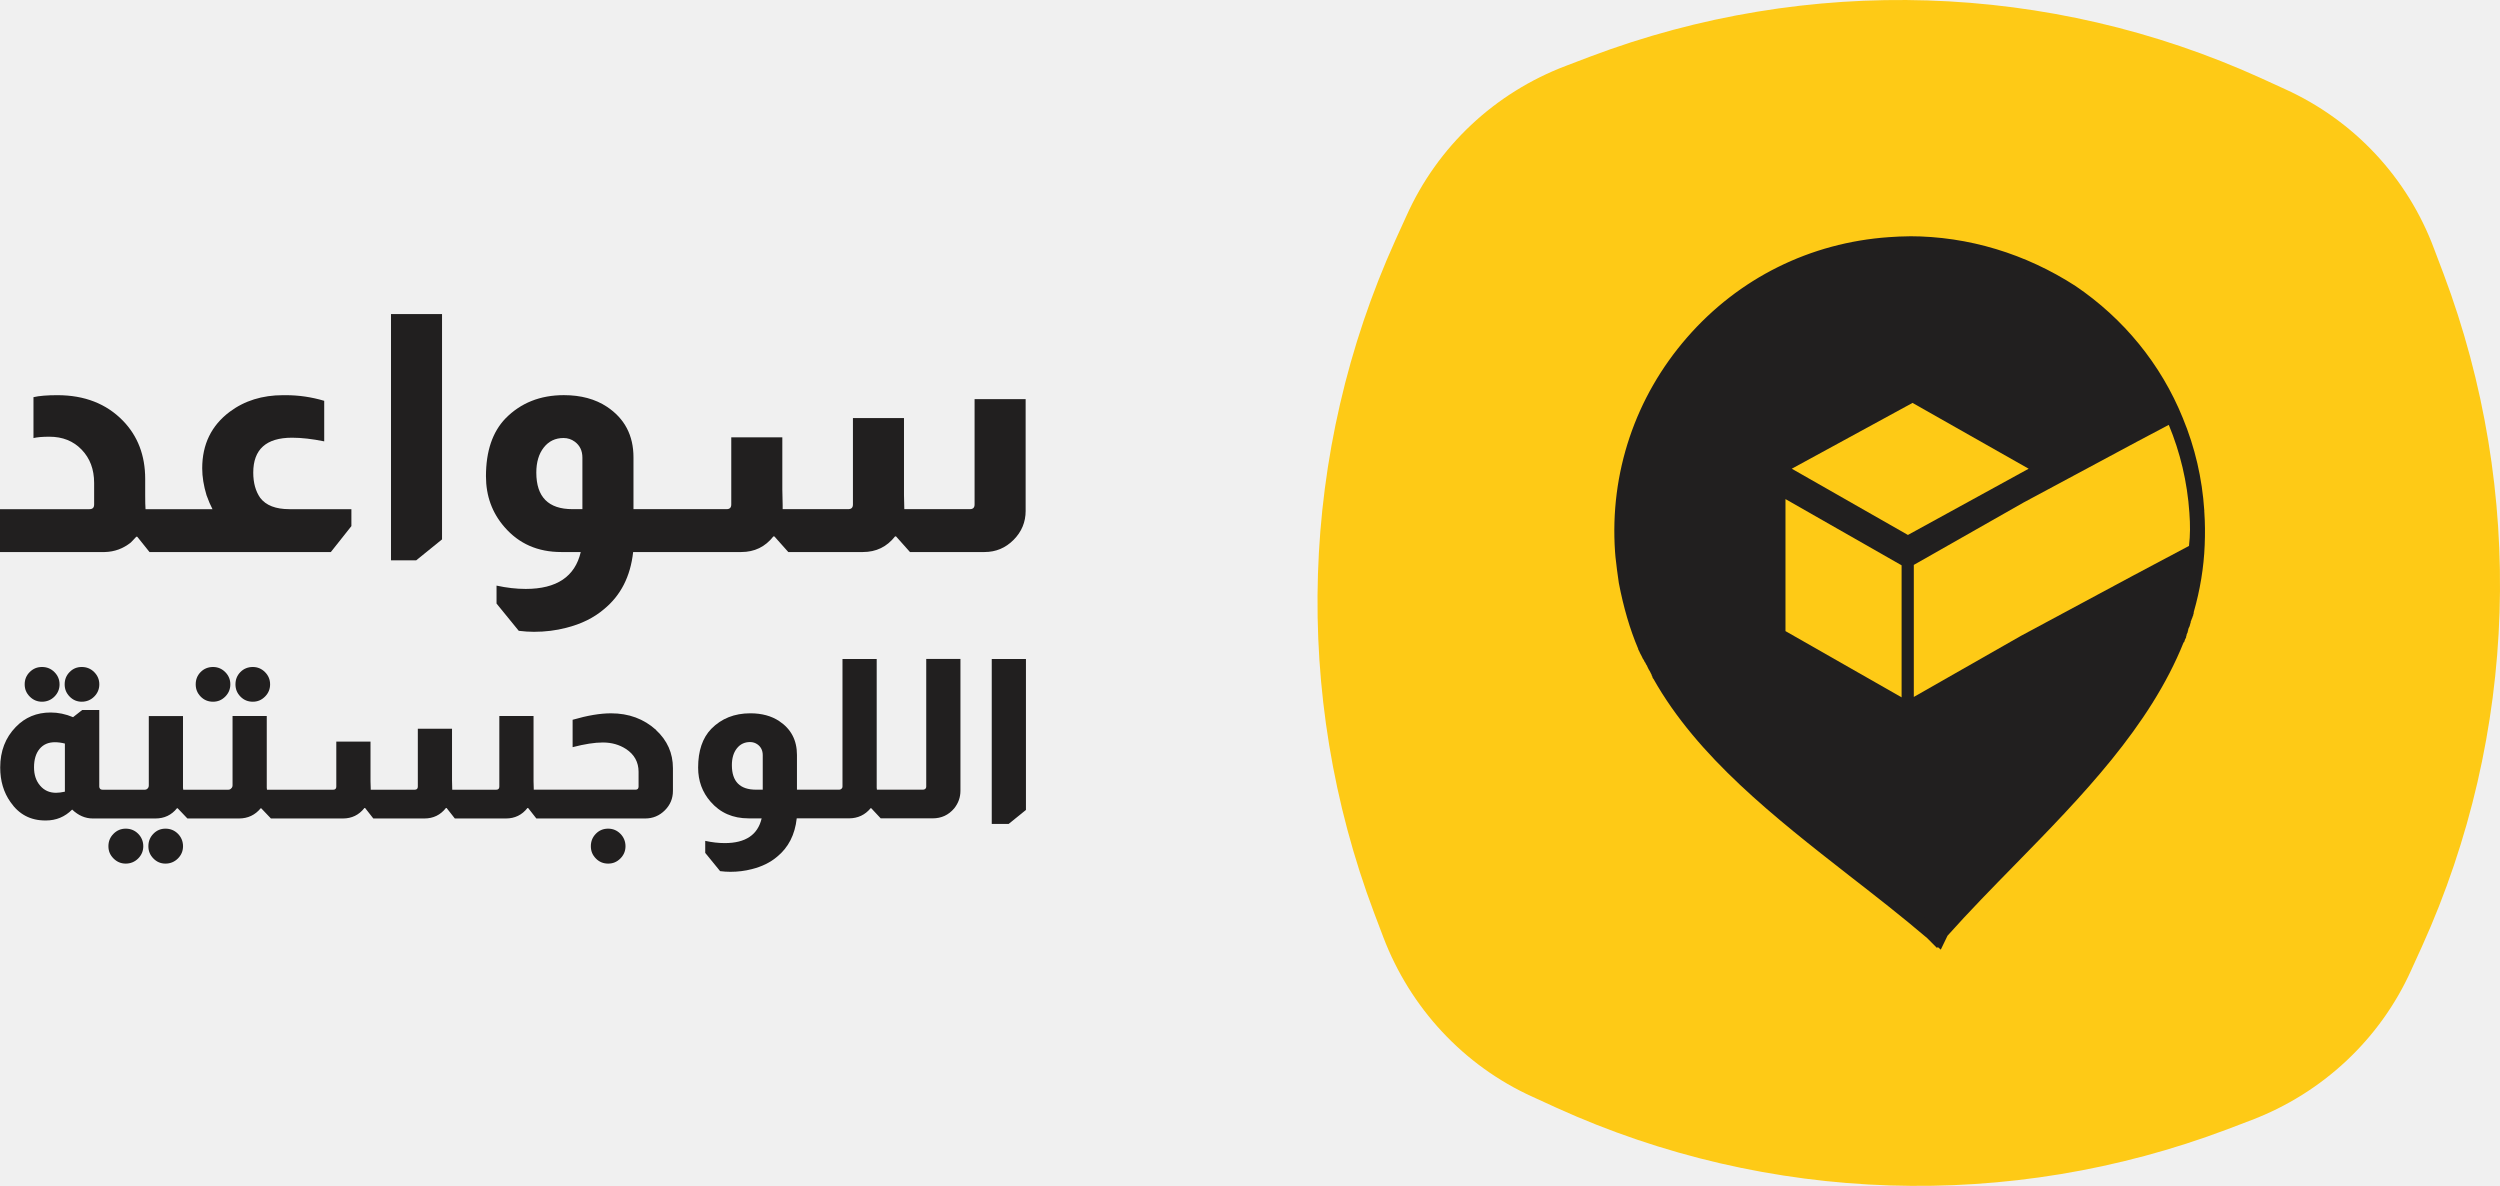
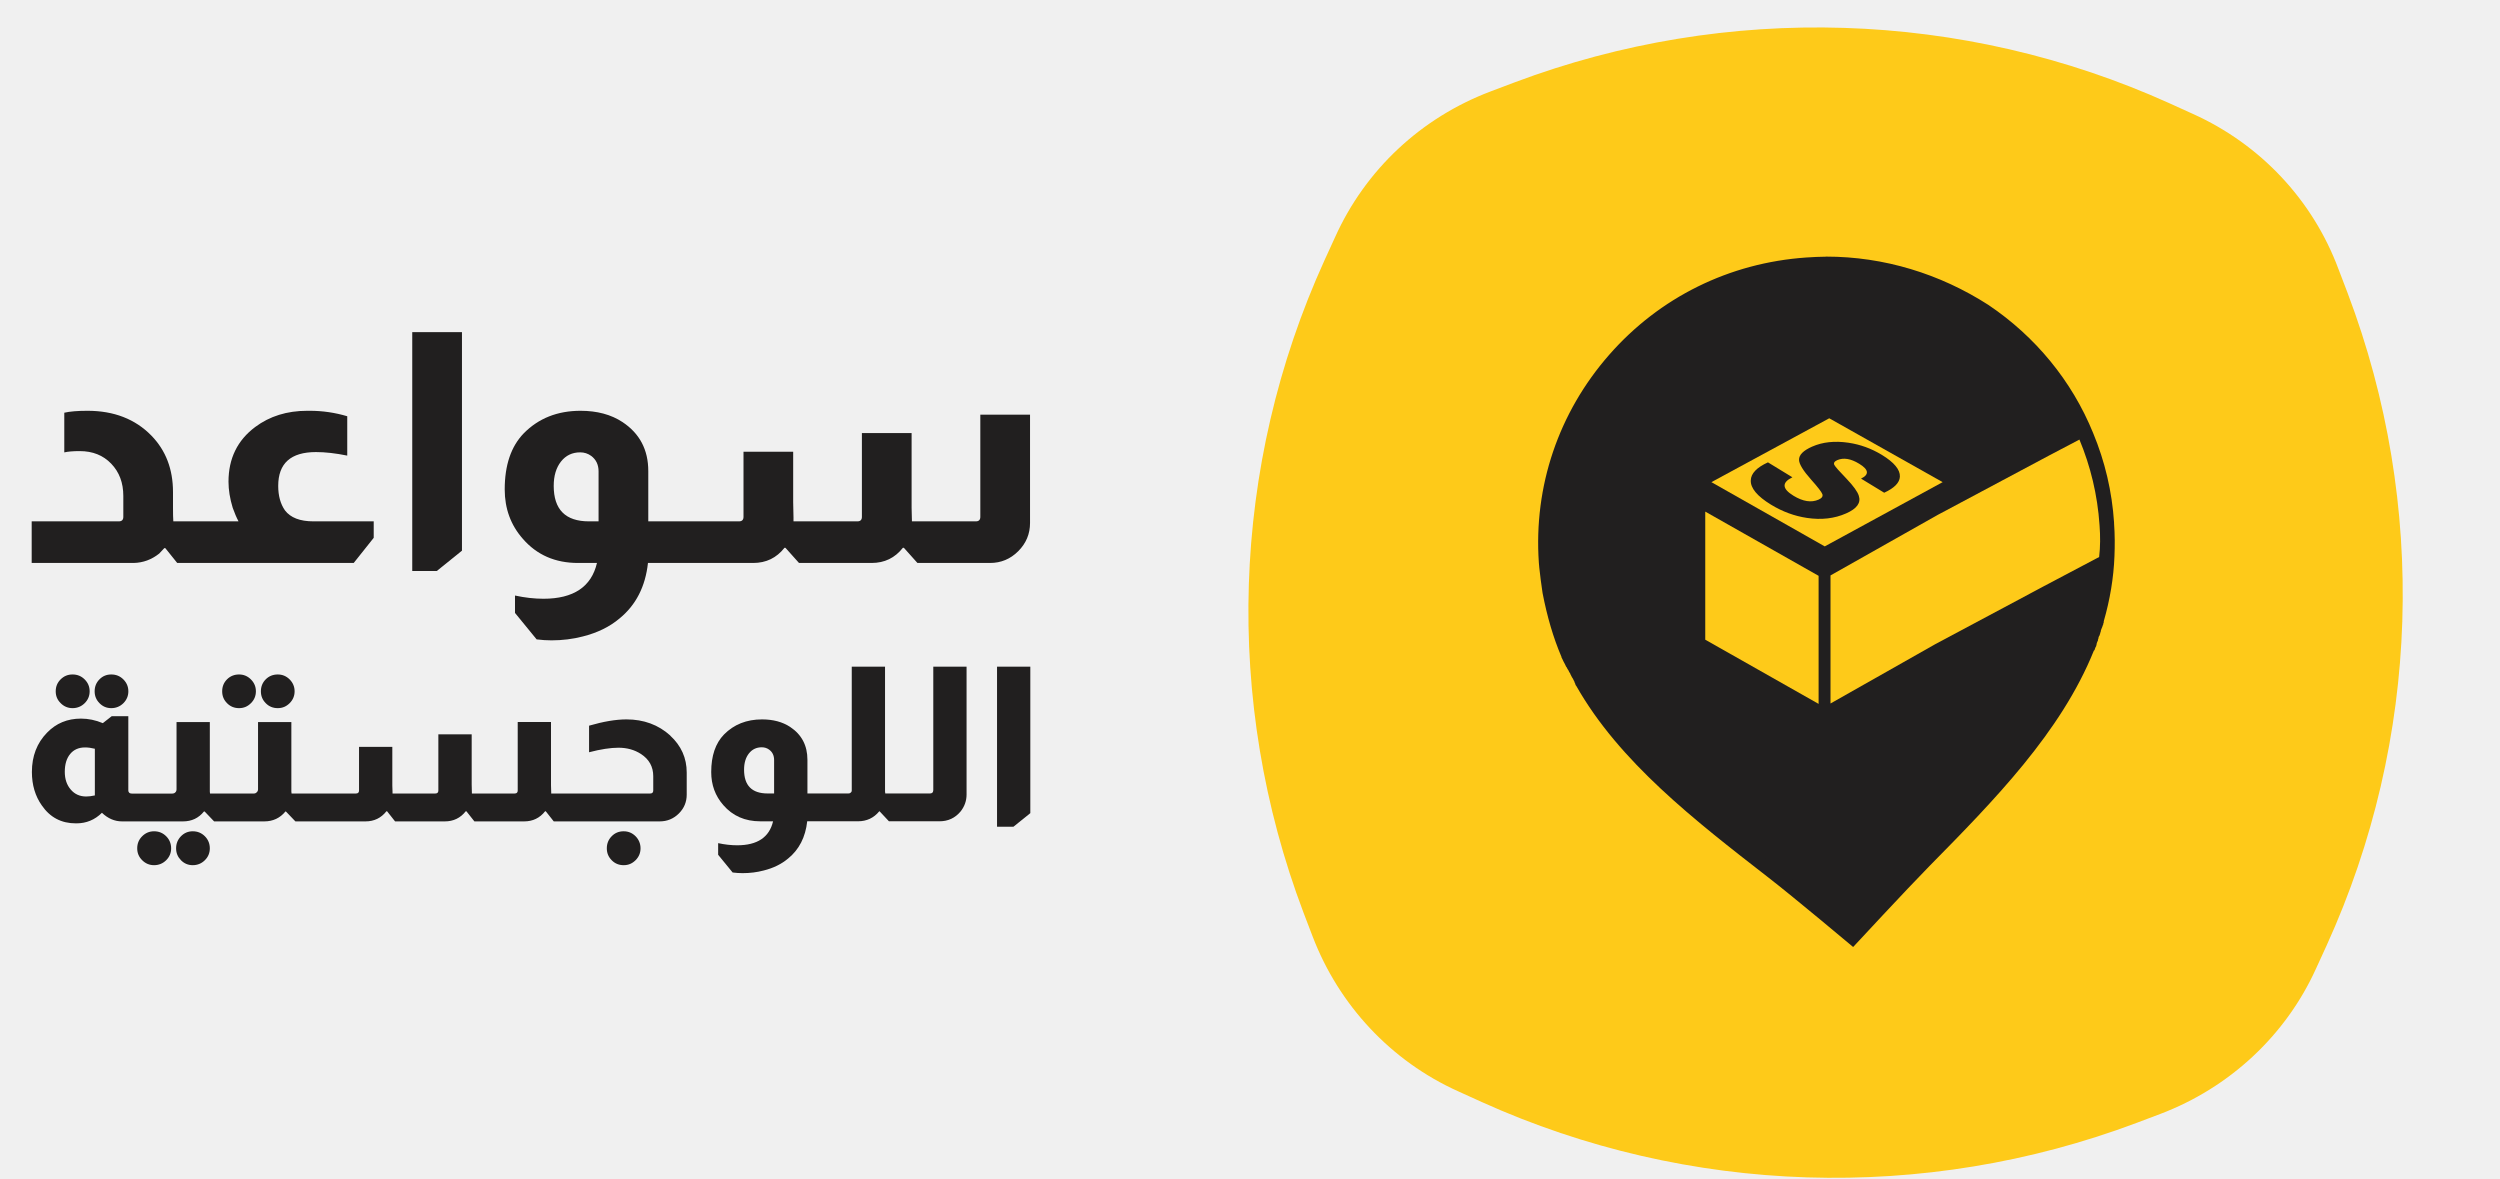
- <svg xmlns="http://www.w3.org/2000/svg" width="100%" height="100%" viewBox="0 0 156 74" fill="none">
-   <g clip-path="url(#clip0_1_97)">
-     <path d="M142.579 5.559L141.082 4.874C127.876 -1.127 112.805 -1.601 99.231 3.531L97.708 4.111C93.271 5.795 89.7 9.139 87.757 13.482L87.074 14.982C81.088 28.221 80.616 43.33 85.735 56.939L86.313 58.465C87.992 62.887 91.328 66.493 95.633 68.441L97.13 69.126C110.336 75.127 125.407 75.6 138.982 70.469L140.504 69.889C144.915 68.205 148.512 64.861 150.455 60.545L151.138 59.045C157.125 45.805 157.597 30.697 152.478 17.088L151.9 15.561C150.245 11.086 146.884 7.507 142.579 5.559Z" fill="#FECA16" />
-     <path d="M120.84 58.439L120.813 58.465L120.576 58.228L120.523 58.175C118.974 56.859 117.294 55.543 115.666 54.28C111.046 50.673 106.241 46.936 103.536 42.093L103.51 42.066L103.483 42.039L103.352 41.802C103.325 41.749 103.273 41.67 103.22 41.592C103.194 41.565 103.194 41.538 103.194 41.538C103.167 41.512 103.167 41.485 103.14 41.433L103.114 41.355C103.087 41.301 103.061 41.223 103.009 41.196C102.982 41.143 102.956 41.064 102.904 41.012C102.877 40.959 102.851 40.88 102.799 40.854C102.772 40.827 102.772 40.775 102.746 40.748C102.719 40.695 102.693 40.617 102.641 40.565L102.614 40.486V40.459C102.063 39.222 101.669 37.853 101.38 36.353C101.275 35.748 101.196 35.169 101.143 34.616L101.117 34.458C100.46 24.534 107.97 15.901 117.842 15.243C118.235 15.216 118.655 15.19 119.077 15.19C122.674 15.19 126.166 16.269 129.132 18.295C132.073 20.296 134.331 23.086 135.67 26.35C136.405 28.14 136.852 30.035 136.983 31.983V32.036C137.036 32.773 137.036 33.431 137.01 34.115C136.957 35.484 136.721 36.853 136.327 38.195C136.327 38.221 136.3 38.248 136.3 38.273L136.222 38.562C136.195 38.589 136.195 38.641 136.195 38.668L136.09 38.931C136.064 38.985 136.064 39.037 136.037 39.063C136.011 39.117 136.011 39.169 135.984 39.195C135.957 39.222 135.957 39.248 135.957 39.3C135.931 39.327 135.931 39.354 135.931 39.406C135.904 39.432 135.904 39.484 135.878 39.511C135.851 39.538 135.851 39.564 135.851 39.616V39.643C135.825 39.721 135.798 39.801 135.746 39.88L135.72 39.933C133.672 45.092 129.418 49.436 125.323 53.647C123.905 55.12 122.408 56.647 121.042 58.148L120.832 58.569V58.438L120.84 58.439Z" fill="#211F1F" />
-     <path d="M119.132 15.613C126.352 15.613 132.706 20.061 135.358 26.511C136.041 28.221 136.487 30.064 136.644 32.011V32.038C136.697 32.723 136.697 33.406 136.671 34.065C136.617 35.459 136.382 36.802 135.988 38.092V38.118C135.961 38.224 135.934 38.329 135.883 38.434C135.856 38.487 135.829 38.566 135.829 38.618C135.803 38.671 135.776 38.75 135.776 38.829C135.75 38.934 135.723 38.987 135.671 39.092C135.645 39.145 135.618 39.197 135.618 39.251C135.592 39.329 135.565 39.409 135.54 39.461C135.513 39.566 135.461 39.645 135.435 39.725C135.435 39.752 135.408 39.752 135.408 39.778C132.678 46.648 126.061 51.992 120.811 57.862L120.784 57.835V57.862C114.797 52.729 107.499 48.334 103.875 41.911C103.875 41.884 103.849 41.884 103.849 41.884C103.796 41.806 103.744 41.726 103.717 41.647C103.664 41.569 103.639 41.515 103.612 41.437C103.586 41.384 103.559 41.332 103.534 41.278C103.481 41.2 103.455 41.12 103.402 41.041C103.376 40.988 103.349 40.909 103.297 40.857C103.271 40.804 103.244 40.752 103.219 40.699C103.166 40.594 103.114 40.515 103.087 40.41V40.383C102.431 38.91 102.063 37.435 101.853 36.304C101.643 35.198 101.616 34.435 101.616 34.435C100.986 24.696 108.285 16.326 117.947 15.668C118.34 15.614 118.735 15.614 119.128 15.614L119.132 15.613ZM119.132 14.745C118.712 14.745 118.292 14.771 117.872 14.798C112.962 15.14 108.499 17.35 105.269 21.062C102.04 24.773 100.439 29.511 100.779 34.434L100.805 34.749C100.858 35.276 100.937 35.828 101.015 36.381C101.304 37.881 101.698 39.251 102.223 40.487V40.514L102.302 40.672C102.328 40.725 102.355 40.804 102.407 40.883C102.433 40.909 102.433 40.961 102.46 40.988C102.486 41.041 102.513 41.12 102.565 41.172C102.591 41.225 102.618 41.304 102.67 41.356C102.696 41.409 102.723 41.488 102.775 41.54L102.801 41.618C102.828 41.645 102.828 41.672 102.854 41.724C102.872 41.741 102.881 41.759 102.881 41.777C102.934 41.855 102.986 41.935 103.012 42.014C103.039 42.067 103.066 42.093 103.066 42.146C103.092 42.199 103.119 42.224 103.119 42.278L103.145 42.331L103.172 42.357C105.929 47.253 110.76 51.017 115.407 54.65C117.035 55.913 118.689 57.202 120.264 58.545L120.317 58.599L120.868 59.151L120.922 59.098L121.105 59.257L121.525 58.388C122.864 56.888 124.334 55.388 125.752 53.94C129.901 49.702 134.153 45.332 136.254 40.094L136.281 40.067L136.307 40.041V40.014C136.334 39.935 136.36 39.856 136.412 39.777V39.724C136.439 39.697 136.439 39.671 136.439 39.618C136.465 39.565 136.465 39.54 136.492 39.487C136.519 39.46 136.519 39.433 136.519 39.381C136.519 39.355 136.545 39.328 136.545 39.328V39.275C136.572 39.222 136.572 39.17 136.598 39.143C136.625 39.117 136.625 39.065 136.651 39.011L136.678 38.906L136.704 38.827V38.774C136.704 38.748 136.731 38.748 136.731 38.721C136.757 38.668 136.757 38.616 136.784 38.589C136.811 38.536 136.811 38.484 136.837 38.431C136.864 38.404 136.864 38.352 136.864 38.325C136.89 38.299 136.89 38.247 136.89 38.193C137.284 36.825 137.52 35.404 137.573 34.009C137.6 33.324 137.6 32.641 137.547 31.903V31.849C137.415 29.849 136.969 27.927 136.207 26.085C134.842 22.716 132.505 19.873 129.512 17.846C126.415 15.845 122.844 14.741 119.142 14.741L119.132 14.745Z" fill="#211F1F" />
-     <path d="M136.619 32.038V32.011C136.487 30.064 136.041 28.221 135.332 26.511L133.39 27.538L126.275 31.355L119.422 35.25V43.489L126.117 39.672L133.075 35.934L136.593 34.065C136.672 33.406 136.672 32.722 136.62 32.038H136.619Z" fill="#FECA16" />
-     <path d="M118.66 43.514L111.414 39.381V31.143L118.66 35.276V43.514Z" fill="#FECA16" />
-     <path d="M119.054 33.381L111.807 29.248L119.342 25.141L126.588 29.248L119.054 33.381Z" fill="#FECA16" />
-     <path d="M8.172 33.844C8.269 33.748 8.378 33.63 8.503 33.492H8.564L9.329 34.447H20.645L21.927 32.829V31.772H18.059C17.203 31.772 16.597 31.537 16.238 31.067C15.948 30.652 15.803 30.127 15.803 29.49C15.803 28.039 16.611 27.313 18.224 27.313C18.817 27.313 19.486 27.389 20.231 27.541V25.011C19.445 24.776 18.645 24.659 17.831 24.659H17.665C16.369 24.659 15.259 25.005 14.335 25.695C13.19 26.553 12.618 27.728 12.618 29.221C12.618 29.746 12.707 30.306 12.887 30.901C13.011 31.247 13.135 31.537 13.259 31.772H9.081C9.066 31.578 9.06 31.288 9.06 30.901V29.885C9.06 28.42 8.598 27.209 7.674 26.256C6.639 25.191 5.273 24.659 3.578 24.659C2.943 24.659 2.447 24.7 2.089 24.783V27.335C2.323 27.279 2.654 27.251 3.082 27.251C3.91 27.251 4.582 27.521 5.098 28.061C5.616 28.6 5.874 29.291 5.874 30.134V31.482C5.874 31.675 5.778 31.772 5.585 31.772H0V34.447H6.537C7.144 34.434 7.688 34.233 8.171 33.846L8.172 33.844Z" fill="#211F1F" />
-     <path d="M27.583 33.658V19.597H24.398V34.965H25.97L27.583 33.658Z" fill="#211F1F" />
-     <path d="M64 31.875V24.907H60.814V31.48C60.814 31.674 60.718 31.771 60.525 31.771H56.429C56.416 31.425 56.409 31.134 56.409 30.9V26.088H53.223V31.48C53.223 31.674 53.126 31.771 52.933 31.771H48.838V31.522C48.823 31.079 48.817 30.755 48.817 30.547V27.291H45.631V31.48C45.631 31.674 45.535 31.771 45.342 31.771H39.529V28.536C39.529 27.168 38.977 26.116 37.874 25.383C37.143 24.899 36.246 24.657 35.185 24.657C33.709 24.657 32.495 25.141 31.544 26.109C30.731 26.952 30.324 28.156 30.324 29.718C30.324 30.948 30.71 32.007 31.482 32.891C32.379 33.928 33.558 34.447 35.019 34.447H36.239C35.881 35.982 34.736 36.749 32.805 36.749C32.226 36.749 31.619 36.68 30.984 36.542V37.662L32.37 39.363C32.701 39.404 33.019 39.425 33.323 39.425C34.026 39.425 34.695 39.342 35.329 39.176C36.267 38.94 37.053 38.554 37.687 38.014C38.735 37.157 39.342 35.969 39.508 34.447H46.253C47.081 34.447 47.749 34.123 48.26 33.472H48.321L49.19 34.447H53.844C54.672 34.447 55.341 34.123 55.851 33.472H55.913L56.782 34.447H61.436C62.139 34.447 62.743 34.195 63.246 33.69C63.749 33.185 64.001 32.58 64.001 31.875H64ZM36.342 31.771H35.722C34.218 31.771 33.466 31.011 33.466 29.489C33.466 28.84 33.622 28.317 33.932 27.924C34.242 27.529 34.653 27.332 35.163 27.332C35.425 27.332 35.659 27.408 35.866 27.561C36.184 27.796 36.342 28.128 36.342 28.556V31.771Z" fill="#211F1F" />
-     <path d="M4.347 41.933C4.139 42.141 4.035 42.399 4.035 42.703C4.035 43.008 4.139 43.255 4.347 43.468C4.554 43.681 4.806 43.787 5.102 43.787C5.398 43.787 5.666 43.681 5.878 43.468C6.09 43.255 6.197 43.001 6.197 42.703C6.197 42.406 6.09 42.153 5.878 41.939C5.666 41.726 5.406 41.62 5.102 41.62C4.798 41.62 4.554 41.724 4.347 41.932V41.933Z" fill="#211F1F" />
-     <path d="M1.858 41.933C1.646 42.141 1.54 42.399 1.54 42.703C1.54 43.008 1.646 43.255 1.858 43.468C2.071 43.681 2.325 43.787 2.621 43.787C2.917 43.787 3.185 43.681 3.397 43.468C3.609 43.255 3.716 43.001 3.716 42.703C3.716 42.406 3.609 42.153 3.397 41.939C3.185 41.726 2.926 41.62 2.621 41.62C2.316 41.62 2.071 41.724 1.858 41.932V41.933Z" fill="#211F1F" />
-     <path d="M7.846 51.708C7.551 51.708 7.296 51.814 7.084 52.027C6.871 52.24 6.765 52.499 6.765 52.805C6.765 53.111 6.871 53.355 7.084 53.569C7.296 53.782 7.551 53.889 7.846 53.889C8.142 53.889 8.41 53.782 8.622 53.569C8.834 53.357 8.941 53.101 8.941 52.805C8.941 52.509 8.834 52.24 8.622 52.027C8.41 51.814 8.15 51.708 7.846 51.708Z" fill="#211F1F" />
-     <path d="M10.326 51.708C10.03 51.708 9.778 51.814 9.571 52.027C9.363 52.24 9.259 52.499 9.259 52.805C9.259 53.111 9.363 53.355 9.571 53.569C9.778 53.782 10.03 53.889 10.326 53.889C10.622 53.889 10.889 53.782 11.102 53.569C11.314 53.357 11.421 53.101 11.421 52.805C11.421 52.509 11.314 52.24 11.102 52.027C10.889 51.814 10.63 51.708 10.326 51.708Z" fill="#211F1F" />
-     <path d="M15.005 41.933C14.797 42.141 14.693 42.399 14.693 42.703C14.693 43.008 14.797 43.255 15.005 43.468C15.212 43.681 15.469 43.787 15.773 43.787C16.077 43.787 16.322 43.681 16.536 43.468C16.748 43.255 16.854 43.001 16.854 42.703C16.854 42.406 16.748 42.153 16.536 41.939C16.323 41.726 16.069 41.62 15.773 41.62C15.477 41.62 15.212 41.724 15.005 41.932V41.933Z" fill="#211F1F" />
-     <path d="M12.523 41.933C12.316 42.141 12.212 42.399 12.212 42.703C12.212 43.008 12.316 43.255 12.523 43.468C12.731 43.681 12.988 43.787 13.292 43.787C13.596 43.787 13.841 43.681 14.055 43.468C14.267 43.255 14.373 43.001 14.373 42.703C14.373 42.406 14.267 42.153 14.055 41.939C13.842 41.726 13.588 41.62 13.292 41.62C12.996 41.62 12.731 41.724 12.523 41.932V41.933Z" fill="#211F1F" />
-     <path d="M37.949 51.708C37.644 51.708 37.388 51.814 37.181 52.027C36.973 52.24 36.869 52.499 36.869 52.805C36.869 53.111 36.973 53.355 37.181 53.569C37.388 53.782 37.645 53.889 37.949 53.889C38.253 53.889 38.498 53.782 38.712 53.569C38.924 53.357 39.031 53.101 39.031 52.805C39.031 52.509 38.924 52.24 38.712 52.027C38.499 51.814 38.245 51.708 37.949 51.708Z" fill="#211F1F" />
-     <path d="M40.943 45.552C40.176 44.858 39.238 44.511 38.129 44.511C37.455 44.511 36.656 44.645 35.731 44.914V46.623C36.48 46.428 37.108 46.331 37.616 46.331C38.162 46.331 38.642 46.466 39.057 46.734C39.583 47.077 39.847 47.555 39.847 48.166V49.083C39.847 49.212 39.782 49.277 39.653 49.277H33.306V49.208C33.296 48.995 33.293 48.843 33.293 48.75V44.679H31.158V49.084C31.158 49.213 31.093 49.279 30.964 49.279H28.22C28.21 49.047 28.206 48.853 28.206 48.695V45.471H26.072V49.084C26.072 49.213 26.006 49.279 25.877 49.279H23.133V49.182C23.123 48.997 23.12 48.858 23.12 48.764V46.277H20.985V49.084C20.985 49.213 20.92 49.279 20.791 49.279H16.66C16.651 49.233 16.646 49.19 16.646 49.154V44.68H14.511V49.002C14.511 49.085 14.483 49.15 14.428 49.196C14.382 49.252 14.317 49.28 14.233 49.28H11.434C11.424 49.234 11.419 49.191 11.419 49.155V44.681H9.285V49.003C9.285 49.086 9.262 49.151 9.216 49.197C9.17 49.253 9.1 49.281 9.008 49.281H6.416C6.343 49.281 6.287 49.263 6.25 49.225C6.212 49.188 6.194 49.142 6.194 49.086V44.306H5.127L4.559 44.752C4.097 44.557 3.63 44.46 3.159 44.46C2.29 44.46 1.565 44.761 0.984 45.364C0.337 46.03 0.013 46.873 0.013 47.892C0.013 48.726 0.226 49.444 0.651 50.045C1.177 50.815 1.902 51.198 2.826 51.198H2.867C3.504 51.198 4.05 50.971 4.502 50.517C4.891 50.888 5.321 51.073 5.791 51.073H9.7C10.254 51.073 10.703 50.86 11.044 50.434H11.085L11.694 51.073H14.91C15.464 51.073 15.918 50.86 16.269 50.434H16.297L16.906 51.073H21.397C21.951 51.073 22.399 50.855 22.741 50.419H22.782L23.295 51.073H26.483C27.037 51.073 27.486 50.855 27.827 50.419H27.868L28.381 51.073H31.569C32.123 51.073 32.572 50.855 32.914 50.419H32.955L33.468 51.073H40.259C40.739 51.073 41.151 50.901 41.492 50.558C41.825 50.224 41.991 49.822 41.991 49.35V47.932C41.991 46.997 41.639 46.205 40.937 45.556L40.943 45.552ZM4.049 49.401C3.836 49.447 3.652 49.47 3.495 49.47C3.088 49.47 2.757 49.322 2.504 49.024C2.249 48.728 2.123 48.348 2.123 47.885C2.123 47.394 2.239 47.009 2.469 46.732C2.7 46.454 3.018 46.315 3.425 46.315C3.619 46.315 3.827 46.342 4.049 46.398V49.4V49.401Z" fill="#211F1F" />
-     <path d="M57.796 49.081C57.796 49.147 57.773 49.197 57.727 49.234C57.69 49.262 57.644 49.276 57.589 49.276H54.72C54.711 49.23 54.706 49.188 54.706 49.151V41.12H52.571V49.081C52.571 49.147 52.543 49.197 52.488 49.234C52.46 49.262 52.419 49.276 52.364 49.276H49.73V47.108C49.73 46.191 49.361 45.487 48.621 44.996C48.132 44.672 47.531 44.51 46.82 44.51C45.832 44.51 45.018 44.834 44.381 45.482C43.836 46.047 43.563 46.853 43.563 47.899C43.563 48.724 43.821 49.432 44.339 50.025C44.94 50.719 45.729 51.066 46.709 51.066H47.527C47.287 52.095 46.519 52.609 45.226 52.609C44.837 52.609 44.431 52.563 44.006 52.47V53.22L44.935 54.359C45.157 54.387 45.369 54.401 45.572 54.401C46.044 54.401 46.492 54.345 46.916 54.234C47.545 54.076 48.071 53.816 48.496 53.456C49.198 52.881 49.605 52.085 49.716 51.065H52.973C53.527 51.065 53.981 50.852 54.332 50.427H54.359L54.956 51.065H58.199C58.745 51.065 59.193 50.857 59.544 50.44C59.802 50.116 59.932 49.75 59.932 49.343V41.117H57.797V49.079L57.796 49.081ZM47.596 49.276H47.179C46.172 49.276 45.669 48.767 45.669 47.748C45.669 47.313 45.772 46.963 45.98 46.699C46.188 46.435 46.463 46.304 46.804 46.304C46.979 46.304 47.137 46.355 47.276 46.456C47.488 46.613 47.595 46.836 47.595 47.123V49.276H47.596Z" fill="#211F1F" />
-     <path d="M61.885 41.12V51.415H62.938L64.019 50.54V41.12H61.885Z" fill="#211F1F" />
+ <svg xmlns="http://www.w3.org/2000/svg" width="100%" height="100%" viewBox="0 0 70 33" fill="none">
+   <g clip-path="url(#clip0_249_1290)">
+     <path d="M4.457 15.501C4.499 15.458 4.547 15.407 4.601 15.347H4.628L4.962 15.763H9.904L10.464 15.059V14.598H8.775C8.401 14.598 8.136 14.496 7.979 14.291C7.853 14.111 7.79 13.882 7.79 13.605C7.79 12.973 8.142 12.658 8.847 12.658C9.106 12.658 9.398 12.691 9.723 12.757V11.655C9.38 11.553 9.031 11.502 8.675 11.502H8.603C8.037 11.502 7.552 11.653 7.148 11.954C6.648 12.327 6.398 12.838 6.398 13.488C6.398 13.716 6.437 13.96 6.516 14.219C6.57 14.37 6.624 14.496 6.679 14.598H4.853C4.847 14.514 4.844 14.388 4.844 14.219V13.777C4.844 13.139 4.643 12.612 4.239 12.197C3.787 11.734 3.19 11.502 2.45 11.502C2.173 11.502 1.956 11.52 1.8 11.556V12.667C1.902 12.643 2.046 12.631 2.233 12.631C2.595 12.631 2.888 12.748 3.114 12.983C3.34 13.218 3.453 13.518 3.453 13.886V14.472C3.453 14.556 3.411 14.598 3.326 14.598H0.887V15.763H3.742C4.007 15.757 4.245 15.669 4.456 15.501L4.457 15.501Z" fill="#211F1F" />
+     <path d="M12.935 15.419V9.299H11.543V15.988H12.23L12.935 15.419Z" fill="#211F1F" />
+     <path d="M28.841 14.643V11.61H27.449V14.472C27.449 14.556 27.407 14.598 27.323 14.598H25.534C25.528 14.447 25.525 14.321 25.525 14.219V12.125H24.133V14.472C24.133 14.556 24.091 14.598 24.007 14.598H22.218V14.489C22.212 14.297 22.209 14.156 22.209 14.065V12.648H20.818V14.472C20.818 14.556 20.776 14.598 20.691 14.598H18.152V13.19C18.152 12.594 17.911 12.137 17.43 11.818C17.11 11.607 16.719 11.502 16.255 11.502C15.61 11.502 15.08 11.712 14.665 12.133C14.309 12.501 14.132 13.024 14.132 13.704C14.132 14.24 14.3 14.701 14.638 15.085C15.029 15.537 15.544 15.763 16.183 15.763H16.715C16.559 16.431 16.059 16.765 15.216 16.765C14.963 16.765 14.697 16.735 14.42 16.675V17.162L15.026 17.903C15.17 17.921 15.309 17.93 15.442 17.93C15.749 17.93 16.041 17.893 16.318 17.821C16.728 17.718 17.071 17.55 17.348 17.316C17.805 16.942 18.071 16.425 18.143 15.763H21.089C21.451 15.763 21.743 15.622 21.966 15.338H21.992L22.372 15.763H24.405C24.767 15.763 25.058 15.622 25.281 15.338H25.308L25.688 15.763H27.721C28.028 15.763 28.291 15.653 28.511 15.433C28.731 15.213 28.841 14.95 28.841 14.643H28.841ZM16.76 14.598H16.489C15.833 14.598 15.504 14.267 15.504 13.605C15.504 13.322 15.572 13.095 15.708 12.923C15.843 12.752 16.022 12.666 16.245 12.666C16.36 12.666 16.462 12.699 16.553 12.765C16.691 12.868 16.76 13.012 16.76 13.199V14.598Z" fill="#211F1F" />
+     <path d="M2.786 19.021C2.695 19.112 2.65 19.224 2.65 19.357C2.65 19.489 2.695 19.597 2.786 19.689C2.876 19.782 2.987 19.828 3.116 19.828C3.245 19.828 3.362 19.782 3.455 19.689C3.547 19.597 3.594 19.486 3.594 19.357C3.594 19.227 3.547 19.117 3.455 19.024C3.362 18.931 3.249 18.885 3.116 18.885C2.983 18.885 2.876 18.93 2.786 19.021V19.021Z" fill="#211F1F" />
+     <path d="M1.699 19.021C1.606 19.112 1.56 19.224 1.56 19.357C1.56 19.489 1.606 19.597 1.699 19.689C1.792 19.782 1.903 19.828 2.032 19.828C2.161 19.828 2.278 19.782 2.371 19.689C2.464 19.597 2.51 19.486 2.51 19.357C2.51 19.227 2.464 19.117 2.371 19.024C2.278 18.931 2.165 18.885 2.032 18.885C1.899 18.885 1.792 18.93 1.699 19.021V19.021Z" fill="#211F1F" />
+     <path d="M4.314 23.276C4.185 23.276 4.074 23.322 3.981 23.415C3.888 23.508 3.842 23.62 3.842 23.753C3.842 23.887 3.888 23.993 3.981 24.086C4.074 24.179 4.185 24.225 4.314 24.225C4.443 24.225 4.56 24.179 4.653 24.086C4.746 23.994 4.792 23.883 4.792 23.753C4.792 23.624 4.746 23.508 4.653 23.415C4.56 23.322 4.447 23.276 4.314 23.276Z" fill="#211F1F" />
+     <path d="M5.397 23.276C5.268 23.276 5.158 23.322 5.067 23.415C4.977 23.508 4.931 23.62 4.931 23.753C4.931 23.887 4.977 23.993 5.067 24.086C5.158 24.179 5.268 24.225 5.397 24.225C5.526 24.225 5.643 24.179 5.736 24.086C5.829 23.994 5.875 23.883 5.875 23.753C5.875 23.624 5.829 23.508 5.736 23.415C5.643 23.322 5.53 23.276 5.397 23.276Z" fill="#211F1F" />
+     <path d="M7.441 19.021C7.35 19.112 7.305 19.224 7.305 19.357C7.305 19.489 7.35 19.597 7.441 19.689C7.531 19.782 7.644 19.828 7.777 19.828C7.909 19.828 8.016 19.782 8.11 19.689C8.202 19.597 8.249 19.486 8.249 19.357C8.249 19.227 8.202 19.117 8.11 19.024C8.017 18.931 7.906 18.885 7.777 18.885C7.647 18.885 7.531 18.93 7.441 19.021V19.021Z" fill="#211F1F" />
+     <path d="M6.357 19.021C6.266 19.112 6.221 19.224 6.221 19.357C6.221 19.489 6.266 19.597 6.357 19.689C6.448 19.782 6.56 19.828 6.693 19.828C6.826 19.828 6.933 19.782 7.026 19.689C7.119 19.597 7.165 19.486 7.165 19.357C7.165 19.227 7.119 19.117 7.026 19.024C6.933 18.931 6.822 18.885 6.693 18.885C6.564 18.885 6.448 18.93 6.357 19.021V19.021Z" fill="#211F1F" />
+     <path d="M17.462 23.276C17.329 23.276 17.217 23.322 17.127 23.415C17.036 23.508 16.991 23.62 16.991 23.753C16.991 23.887 17.036 23.993 17.127 24.086C17.217 24.179 17.33 24.225 17.462 24.225C17.595 24.225 17.702 24.179 17.796 24.086C17.888 23.994 17.935 23.883 17.935 23.753C17.935 23.624 17.888 23.508 17.796 23.415C17.703 23.322 17.592 23.276 17.462 23.276Z" fill="#211F1F" />
+     <path d="M18.77 20.597C18.435 20.294 18.025 20.143 17.541 20.143C17.246 20.143 16.897 20.202 16.494 20.319V21.063C16.82 20.978 17.095 20.936 17.317 20.936C17.555 20.936 17.765 20.994 17.946 21.111C18.176 21.26 18.291 21.468 18.291 21.734V22.133C18.291 22.189 18.263 22.218 18.207 22.218H15.434V22.188C15.43 22.095 15.428 22.029 15.428 21.988V20.216H14.496V22.134C14.496 22.19 14.468 22.218 14.411 22.218H13.213C13.209 22.118 13.207 22.033 13.207 21.965V20.561H12.274V22.134C12.274 22.19 12.246 22.218 12.19 22.218H10.991V22.176C10.987 22.096 10.985 22.035 10.985 21.995V20.912H10.053V22.134C10.053 22.19 10.024 22.218 9.968 22.218H8.164C8.16 22.198 8.158 22.18 8.158 22.164V20.217H7.225V22.098C7.225 22.134 7.213 22.163 7.189 22.183C7.169 22.207 7.14 22.219 7.104 22.219H5.881C5.877 22.199 5.875 22.181 5.875 22.165V20.218H4.943V22.098C4.943 22.135 4.933 22.163 4.912 22.183C4.892 22.207 4.862 22.22 4.822 22.22H3.69C3.658 22.22 3.633 22.212 3.617 22.195C3.601 22.179 3.593 22.159 3.593 22.135V20.054H3.127L2.879 20.248C2.677 20.163 2.473 20.121 2.267 20.121C1.888 20.121 1.571 20.252 1.317 20.515C1.034 20.805 0.893 21.172 0.893 21.615C0.893 21.978 0.986 22.291 1.171 22.552C1.401 22.887 1.718 23.054 2.122 23.054H2.14C2.418 23.054 2.656 22.955 2.854 22.758C3.023 22.919 3.211 22.999 3.417 22.999H5.124C5.366 22.999 5.562 22.907 5.711 22.721H5.729L5.995 22.999H7.4C7.642 22.999 7.84 22.907 7.993 22.721H8.005L8.271 22.999H10.233C10.475 22.999 10.671 22.905 10.82 22.715H10.838L11.062 22.999H12.454C12.696 22.999 12.892 22.905 13.041 22.715H13.059L13.283 22.999H14.676C14.918 22.999 15.114 22.905 15.263 22.715H15.281L15.505 22.999H18.471C18.681 22.999 18.861 22.925 19.01 22.776C19.155 22.63 19.228 22.455 19.228 22.25V21.632C19.228 21.225 19.074 20.881 18.767 20.598L18.77 20.597ZM2.656 22.272C2.563 22.292 2.482 22.302 2.414 22.302C2.236 22.302 2.092 22.238 1.981 22.108C1.87 21.979 1.814 21.814 1.814 21.612C1.814 21.398 1.865 21.231 1.966 21.11C2.066 20.989 2.205 20.928 2.383 20.928C2.468 20.928 2.559 20.941 2.656 20.965V22.271V22.272Z" fill="#211F1F" />
+     <path d="M26.131 22.133C26.131 22.161 26.121 22.183 26.101 22.199C26.085 22.211 26.065 22.217 26.04 22.217H24.788C24.783 22.197 24.781 22.179 24.781 22.163V18.667H23.849V22.133C23.849 22.161 23.837 22.183 23.812 22.199C23.8 22.211 23.782 22.217 23.758 22.217H22.608V21.274C22.608 20.875 22.447 20.568 22.124 20.354C21.91 20.213 21.647 20.143 21.337 20.143C20.905 20.143 20.55 20.284 20.272 20.566C20.033 20.812 19.914 21.163 19.914 21.618C19.914 21.977 20.027 22.285 20.253 22.543C20.516 22.846 20.86 22.997 21.288 22.997H21.646C21.541 23.444 21.206 23.668 20.641 23.668C20.471 23.668 20.293 23.648 20.108 23.608V23.934L20.514 24.43C20.611 24.442 20.703 24.448 20.792 24.448C20.998 24.448 21.194 24.424 21.379 24.375C21.654 24.307 21.883 24.194 22.069 24.037C22.376 23.787 22.553 23.44 22.602 22.996H24.024C24.266 22.996 24.465 22.904 24.618 22.718H24.63L24.89 22.996H26.307C26.545 22.996 26.741 22.906 26.894 22.724C27.007 22.583 27.064 22.424 27.064 22.246V18.666H26.132V22.132L26.131 22.133ZM21.676 22.217H21.494C21.054 22.217 20.834 21.996 20.834 21.552C20.834 21.363 20.879 21.211 20.97 21.096C21.061 20.981 21.181 20.924 21.33 20.924C21.406 20.924 21.476 20.946 21.536 20.99C21.629 21.058 21.675 21.155 21.675 21.28V22.217H21.676Z" fill="#211F1F" />
+     <path d="M27.917 18.667V23.148H28.377L28.849 22.768V18.667H27.917Z" fill="#211F1F" />
+     <g clip-path="url(#clip1_249_1290)">
+       <path d="M61.398 3.188L60.742 2.89C54.957 0.278 48.356 0.072 42.41 2.306L41.743 2.558C39.799 3.291 38.235 4.747 37.384 6.637L37.085 7.29C34.463 13.053 34.256 19.629 36.498 25.553L36.752 26.217C37.487 28.142 38.948 29.712 40.834 30.559L41.49 30.857C47.275 33.47 53.876 33.675 59.822 31.442L60.489 31.19C62.421 30.457 63.997 29.001 64.848 27.122L65.147 26.469C67.769 20.706 67.976 14.13 65.734 8.207L65.48 7.542C64.756 5.594 63.284 4.036 61.398 3.188Z" fill="#FECA19" />
+       <path d="M51.875 26.206L51.864 26.217L51.76 26.114L51.737 26.091C51.058 25.518 50.322 24.945 49.609 24.395C47.585 22.826 45.48 21.199 44.296 19.091L44.284 19.079L44.273 19.067L44.215 18.964C44.203 18.941 44.181 18.907 44.157 18.873C44.146 18.861 44.146 18.849 44.146 18.849C44.134 18.838 44.134 18.826 44.123 18.804L44.111 18.769C44.099 18.746 44.088 18.712 44.065 18.7C44.053 18.677 44.042 18.643 44.019 18.62C44.007 18.597 43.996 18.563 43.973 18.551C43.961 18.54 43.961 18.517 43.95 18.506C43.938 18.482 43.926 18.448 43.904 18.426L43.892 18.391V18.38C43.651 17.841 43.478 17.245 43.351 16.593C43.305 16.329 43.271 16.077 43.248 15.836L43.236 15.767C42.949 11.448 46.238 7.69 50.562 7.404C50.735 7.392 50.919 7.381 51.103 7.381C52.679 7.381 54.208 7.85 55.508 8.732C56.796 9.603 57.785 10.818 58.371 12.238C58.693 13.018 58.889 13.842 58.947 14.69V14.713C58.97 15.034 58.97 15.32 58.958 15.618C58.935 16.214 58.832 16.81 58.659 17.394C58.659 17.406 58.647 17.417 58.647 17.428L58.613 17.554C58.602 17.566 58.602 17.588 58.602 17.6L58.556 17.715C58.544 17.738 58.544 17.761 58.532 17.772C58.521 17.795 58.521 17.818 58.509 17.829C58.497 17.841 58.497 17.853 58.497 17.875C58.486 17.887 58.486 17.898 58.486 17.921C58.474 17.933 58.474 17.955 58.462 17.967C58.451 17.979 58.451 17.99 58.451 18.013V18.024C58.439 18.058 58.428 18.093 58.405 18.128L58.393 18.151C57.496 20.396 55.633 22.287 53.839 24.12C53.218 24.761 52.562 25.426 51.965 26.079L51.873 26.263V26.205H51.875V26.206Z" fill="#211F1F" />
+       <path d="M51.127 7.565C54.29 7.565 57.073 9.501 58.235 12.308C58.534 13.053 58.729 13.855 58.798 14.703V14.714C58.821 15.012 58.821 15.31 58.81 15.596C58.786 16.203 58.683 16.788 58.511 17.349V17.361C58.499 17.407 58.487 17.453 58.465 17.498C58.453 17.521 58.441 17.556 58.441 17.578C58.43 17.602 58.418 17.636 58.418 17.67C58.407 17.716 58.395 17.739 58.372 17.785C58.361 17.808 58.349 17.831 58.349 17.854C58.337 17.888 58.326 17.923 58.315 17.945C58.303 17.991 58.28 18.025 58.269 18.06C58.269 18.072 58.257 18.072 58.257 18.083C57.061 21.074 54.163 23.4 51.863 25.954L51.851 25.943V25.954C49.229 23.72 46.032 21.807 44.444 19.012C44.444 19 44.433 19 44.433 19C44.41 18.966 44.387 18.931 44.375 18.897C44.352 18.863 44.341 18.84 44.329 18.805C44.318 18.782 44.306 18.759 44.295 18.736C44.272 18.702 44.261 18.667 44.237 18.633C44.226 18.61 44.214 18.576 44.191 18.553C44.18 18.53 44.168 18.507 44.157 18.484C44.134 18.438 44.111 18.404 44.099 18.358V18.347C43.812 17.705 43.651 17.063 43.559 16.571C43.467 16.09 43.455 15.757 43.455 15.757C43.179 11.518 46.376 7.875 50.608 7.589C50.781 7.566 50.953 7.566 51.126 7.566H51.127V7.565ZM51.127 7.187C50.943 7.187 50.76 7.199 50.575 7.21C48.425 7.359 46.47 8.321 45.055 9.937C43.641 11.552 42.939 13.614 43.088 15.757L43.1 15.894C43.123 16.123 43.157 16.364 43.192 16.605C43.318 17.258 43.491 17.854 43.721 18.392V18.404L43.755 18.472C43.767 18.496 43.779 18.53 43.801 18.564C43.813 18.576 43.813 18.598 43.825 18.61C43.836 18.633 43.848 18.667 43.87 18.69C43.882 18.713 43.894 18.747 43.916 18.77C43.928 18.793 43.94 18.827 43.962 18.85L43.974 18.884C43.986 18.896 43.986 18.907 43.997 18.93C44.005 18.938 44.009 18.945 44.009 18.953C44.032 18.987 44.055 19.022 44.067 19.056C44.078 19.08 44.09 19.091 44.09 19.114C44.102 19.137 44.113 19.148 44.113 19.171L44.125 19.194L44.136 19.206C45.344 21.337 47.46 22.975 49.496 24.556C50.209 25.106 51.888 26.516 51.888 26.516C51.888 26.516 53.406 24.878 54.027 24.247C55.844 22.403 57.707 20.501 58.627 18.221L58.639 18.209L58.651 18.198V18.186C58.662 18.152 58.674 18.117 58.697 18.083V18.06C58.708 18.048 58.708 18.036 58.708 18.014C58.72 17.991 58.72 17.98 58.731 17.956C58.743 17.945 58.743 17.933 58.743 17.911C58.743 17.899 58.755 17.887 58.755 17.887V17.864C58.766 17.841 58.766 17.818 58.778 17.807C58.79 17.795 58.79 17.773 58.801 17.749L58.813 17.704L58.825 17.669V17.646C58.825 17.635 58.836 17.635 58.836 17.623C58.848 17.6 58.848 17.577 58.859 17.566C58.871 17.543 58.871 17.52 58.883 17.497C58.894 17.485 58.894 17.462 58.894 17.451C58.906 17.439 58.906 17.417 58.906 17.393C59.078 16.798 59.182 16.179 59.205 15.572C59.217 15.274 59.217 14.976 59.194 14.655V14.632C59.136 13.761 58.94 12.925 58.607 12.123C58.009 10.656 56.985 9.419 55.674 8.537C54.317 7.666 52.753 7.185 51.132 7.185L51.127 7.187Z" fill="#211F1F" />
+       <path d="M58.787 14.714V14.703C58.73 13.855 58.534 13.053 58.224 12.308L57.373 12.755L54.256 14.417L51.254 16.112V19.698L54.187 18.037L57.235 16.41L58.776 15.596C58.81 15.31 58.81 15.012 58.788 14.714H58.787Z" fill="#FECA19" />
+       <path d="M50.921 19.709L47.747 17.911V14.325L50.921 16.123V19.709Z" fill="#FECA19" />
+       <path d="M51.093 15.299L47.919 13.5L51.219 11.712L54.394 13.5L51.093 15.299Z" fill="#FECA19" />
+       <path d="M52.757 13.796L52.109 13.401C52.344 13.288 52.327 13.149 52.057 12.985C51.822 12.841 51.617 12.808 51.442 12.884C51.362 12.92 51.335 12.965 51.362 13.019C51.385 13.065 51.499 13.195 51.705 13.407C51.898 13.61 52.013 13.769 52.047 13.883C52.111 14.08 51.993 14.243 51.692 14.375C51.365 14.52 51 14.562 50.597 14.502C50.245 14.45 49.909 14.326 49.589 14.131C49.201 13.894 49.011 13.666 49.022 13.448C49.028 13.257 49.188 13.089 49.503 12.946L50.187 13.364C49.885 13.512 49.896 13.684 50.218 13.881C50.483 14.042 50.716 14.079 50.919 13.99C51.013 13.948 51.049 13.896 51.025 13.834C51.002 13.772 50.897 13.637 50.713 13.431C50.489 13.18 50.376 12.995 50.373 12.877C50.369 12.738 50.492 12.615 50.738 12.506C51.033 12.376 51.371 12.34 51.754 12.396C52.088 12.445 52.4 12.559 52.691 12.736C53.038 12.948 53.206 13.152 53.197 13.347C53.188 13.517 53.041 13.666 52.758 13.796H52.757Z" fill="#211F1F" />
+     </g>
  </g>
  <defs>
-     <clipPath id="clip0_1_97">
-       <rect width="100%" height="100%" fill="white" />
+     <clipPath id="clip0_249_1290">
+       <rect width="68.136" height="32.21" fill="white" transform="translate(0.887207 0.769043)" />
+     </clipPath>
+     <clipPath id="clip1_249_1290">
+       <rect width="32.321" height="32.21" fill="white" transform="translate(34.9554 0.769043)" />
    </clipPath>
  </defs>
</svg>
